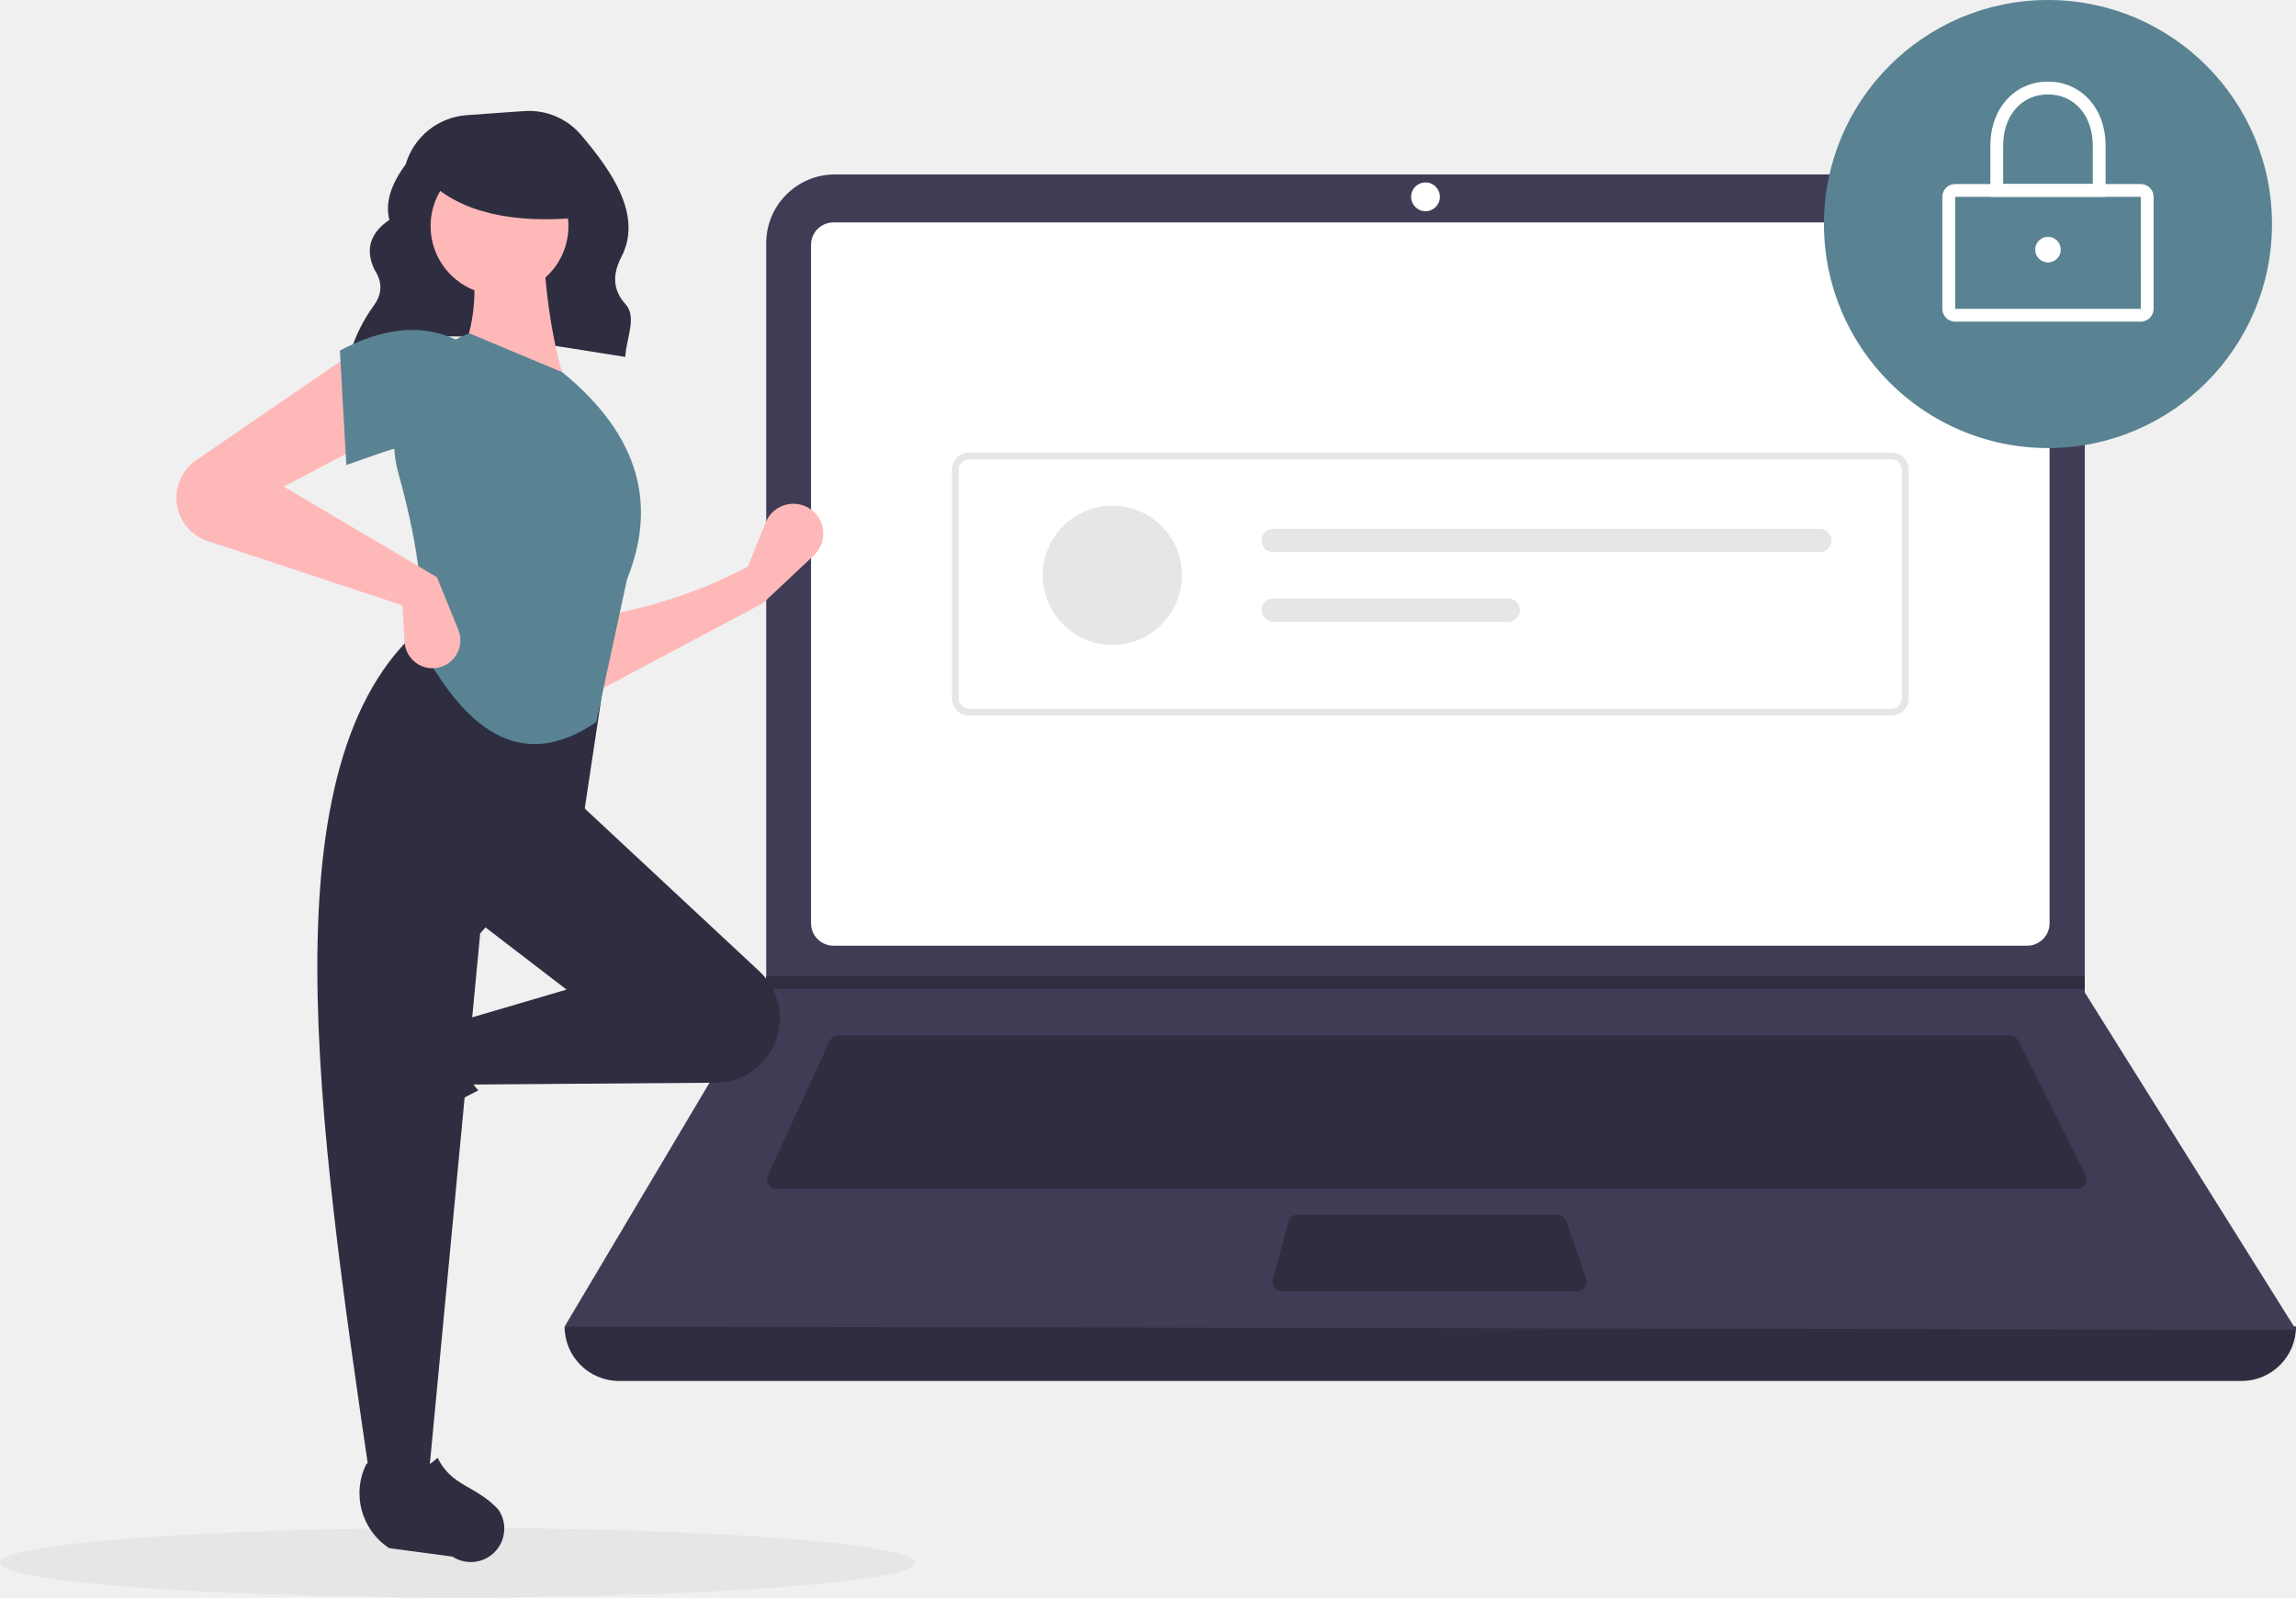
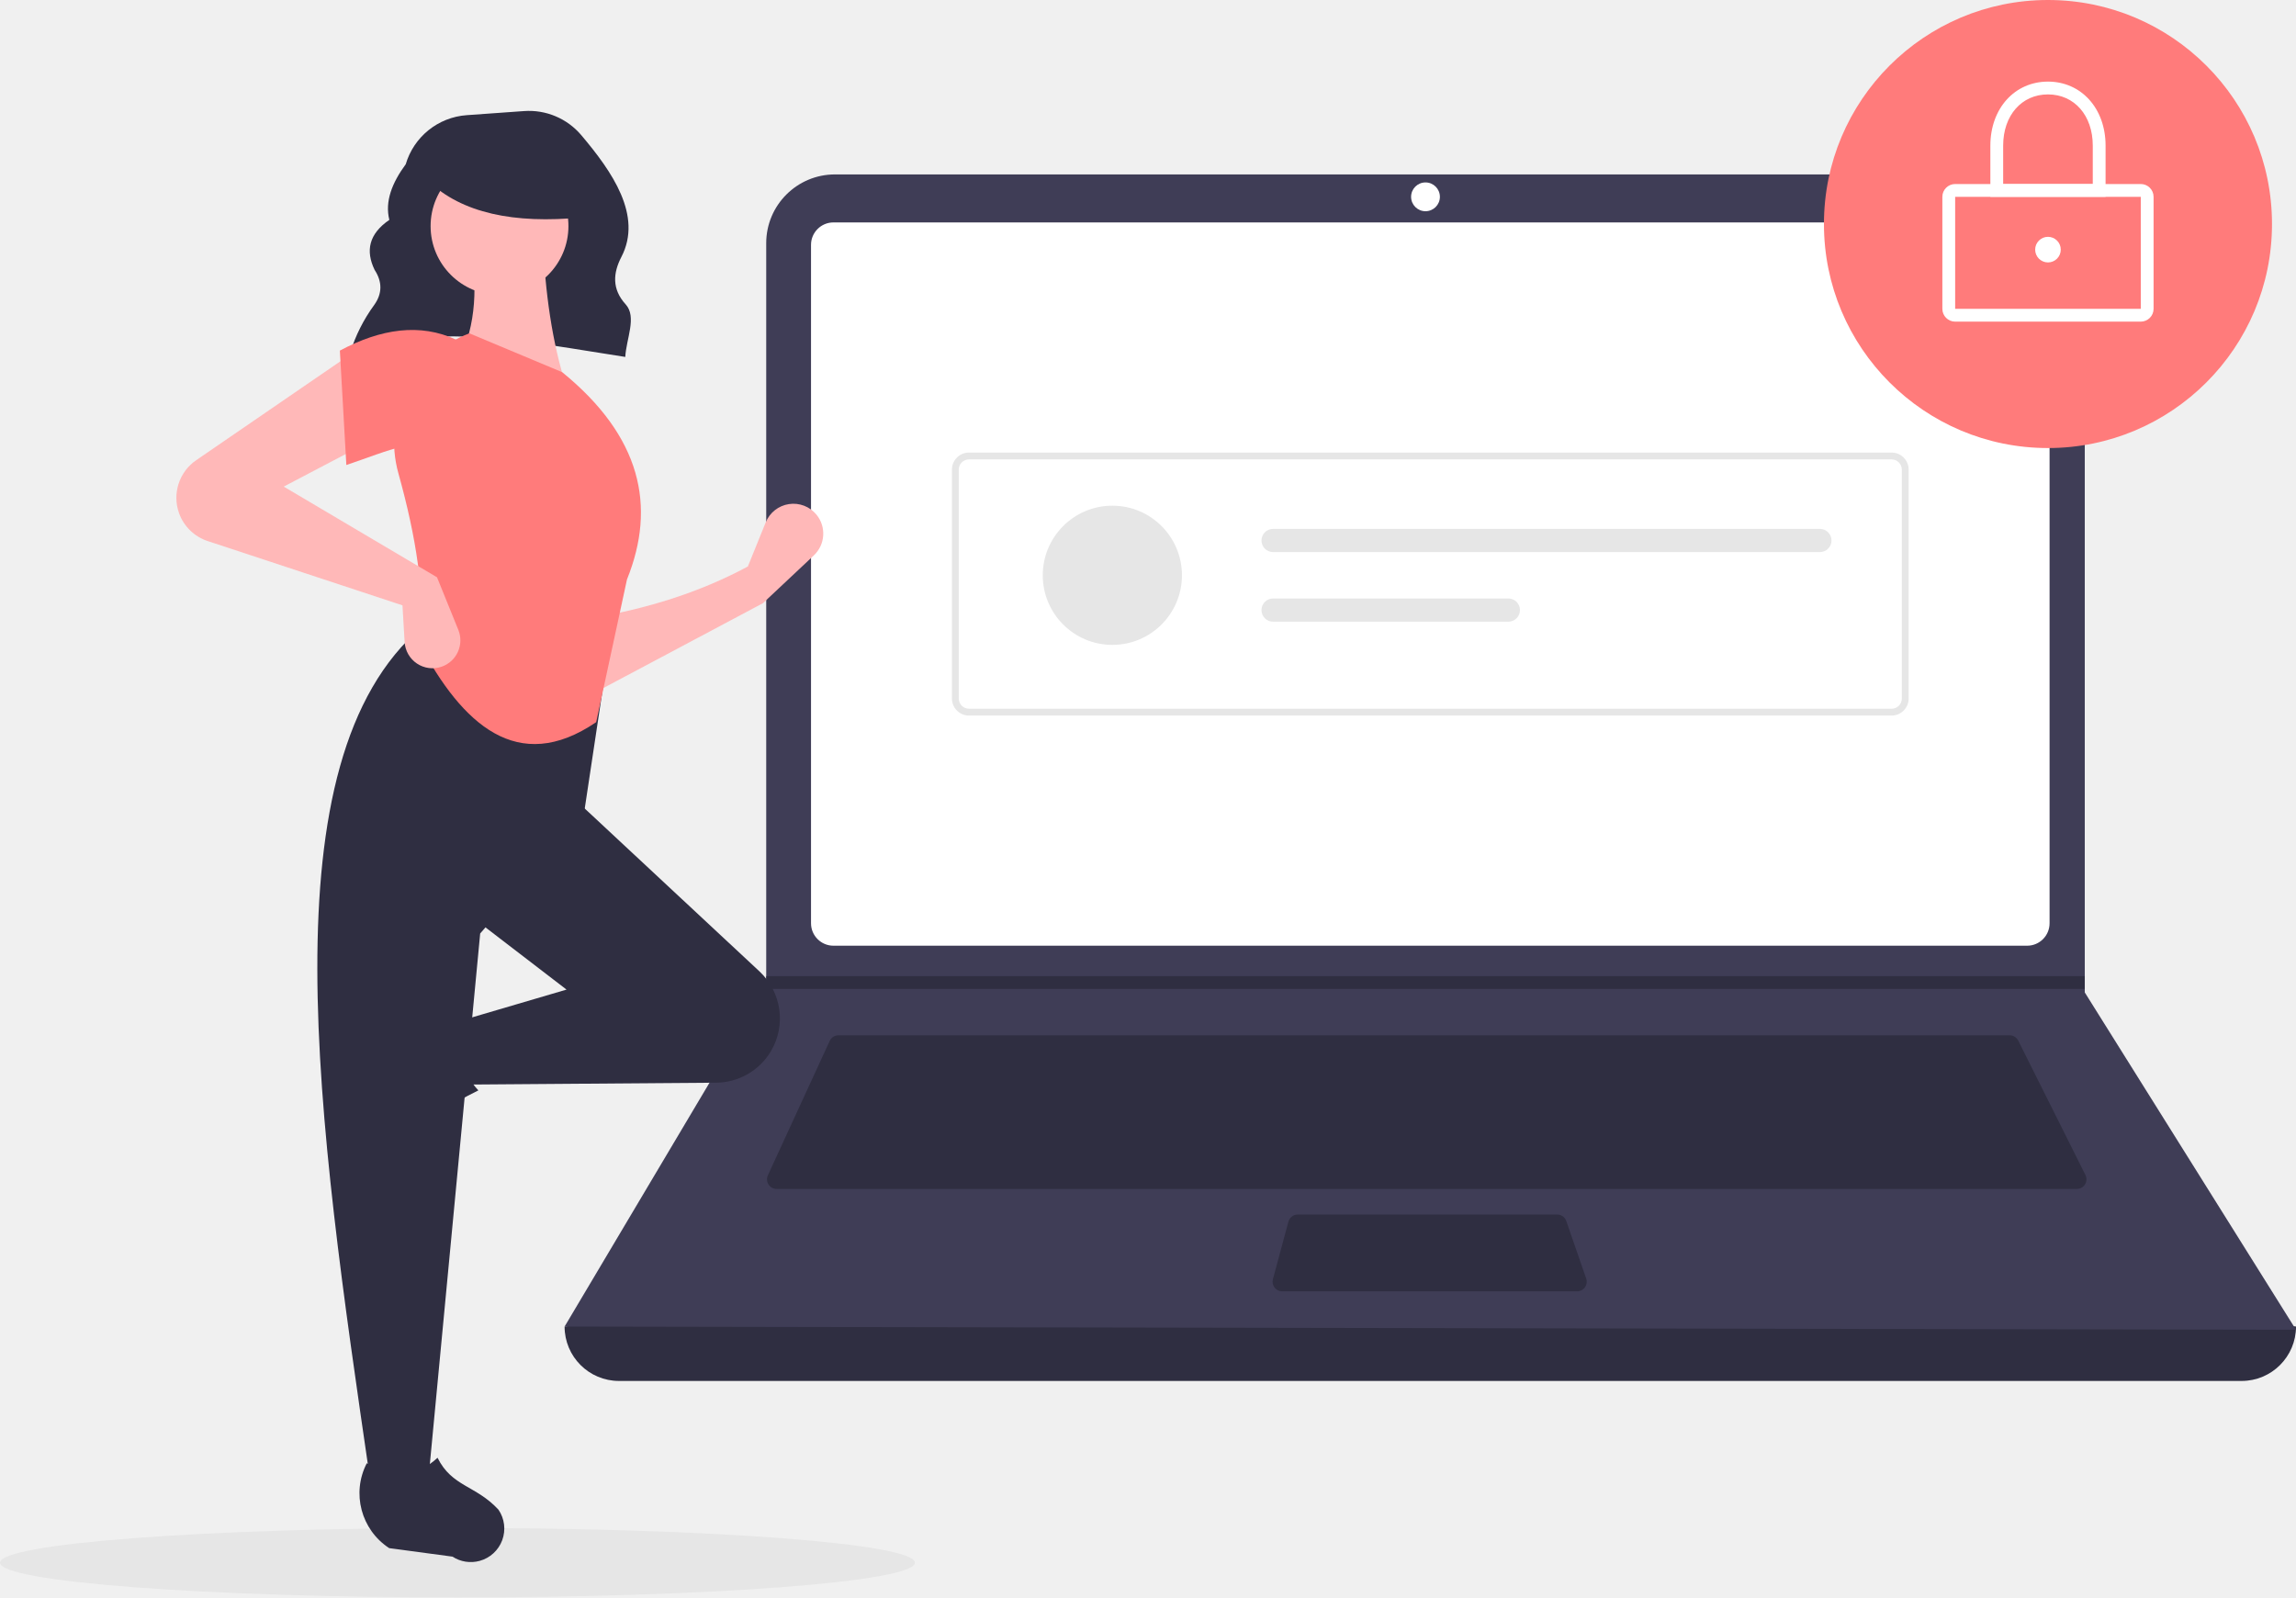
<svg xmlns="http://www.w3.org/2000/svg" data-name="Layer 1" width="793" height="551.732" viewBox="0 0 793 551.732">
  <ellipse cx="158" cy="539.732" rx="158" ry="12" fill="#e6e6e6" />
  <path d="M324.272,296.554c27.497-11.695,61.744-4.285,95.191.858.311-6.228,4.084-13.808.132-18.153-4.801-5.279-4.359-10.825-1.47-16.404,7.388-14.265-3.197-29.444-13.884-42.065a23.669,23.669,0,0,0-19.755-8.292l-19.797,1.414A23.709,23.709,0,0,0,343.635,230.859v0c-4.727,6.429-7.257,12.841-5.664,19.219-7.081,4.839-8.27,10.68-5.089,17.264,2.698,4.146,2.669,8.182-.123,12.106a55.891,55.891,0,0,0-8.31,16.506Z" transform="translate(-203.5 -174.1342)" fill="#2f2e41" />
  <path d="M977.709,651.097H417.291A18.791,18.791,0,0,1,398.5,632.306h0q304.727-35.415,598,0h0A18.791,18.791,0,0,1,977.709,651.097Z" transform="translate(-203.5 -174.1342)" fill="#2f2e41" />
  <path d="M996.5,633.412l-598-1.105,69.306-116.616.332-.553V258.131a23.752,23.752,0,0,1,23.754-23.754H899.792a23.752,23.752,0,0,1,23.754,23.754V516.906Z" transform="translate(-203.5 -174.1342)" fill="#3f3d56" />
  <path d="M491.35,250.957a7.746,7.746,0,0,0-7.738,7.738V493.031a7.747,7.747,0,0,0,7.738,7.738H903.65a7.747,7.747,0,0,0,7.738-7.738V258.694a7.747,7.747,0,0,0-7.738-7.738Z" transform="translate(-203.5 -174.1342)" fill="#fff" />
  <path d="M493.078,531.718a3.325,3.325,0,0,0-3.013,1.93l-21.355,46.425a3.316,3.316,0,0,0,3.012,4.702H920.814a3.316,3.316,0,0,0,2.965-4.799L900.567,533.551a3.299,3.299,0,0,0-2.965-1.833Z" transform="translate(-203.5 -174.1342)" fill="#2f2e41" />
  <circle cx="492.342" cy="67.98" r="4.974" fill="#fff" />
  <path d="M651.7,593.619a3.321,3.321,0,0,0-3.202,2.454l-5.357,19.896a3.316,3.316,0,0,0,3.202,4.179h101.874a3.315,3.315,0,0,0,3.133-4.401l-6.887-19.896a3.318,3.318,0,0,0-3.134-2.231Z" transform="translate(-203.5 -174.1342)" fill="#2f2e41" />
  <polygon points="720.046 337.135 720.046 341.556 264.306 341.556 264.649 341.004 264.649 337.135 720.046 337.135" fill="#2f2e41" />
-   <circle cx="707.335" cy="77.375" r="77.375" fill="#598392" />
+   <circle cx="707.335" cy="77.375" r="77.375" fill="#ff7b7b" />
  <path d="M942.89,285.223H878.779a4.426,4.426,0,0,1-4.421-4.421V242.114a4.426,4.426,0,0,1,4.421-4.421H942.89a4.426,4.426,0,0,1,4.421,4.421v38.688A4.426,4.426,0,0,1,942.89,285.223Zm-64.111-43.109v38.688h64.114L942.89,242.114Z" transform="translate(-203.5 -174.1342)" fill="#fff" />
  <path d="M930.731,242.114h-39.793V224.428c0-12.81,8.368-22.107,19.896-22.107s19.896,9.297,19.896,22.107Zm-35.372-4.421h30.95V224.428c0-10.413-6.363-17.686-15.475-17.686s-15.475,7.273-15.475,17.686Z" transform="translate(-203.5 -174.1342)" fill="#fff" />
  <circle cx="707.335" cy="86.218" r="4.421" fill="#fff" />
  <path d="M856.82,421.284H538.18a5.908,5.908,0,0,1-5.901-5.901V336.342a5.908,5.908,0,0,1,5.901-5.901H856.82a5.908,5.908,0,0,1,5.901,5.901V415.383A5.908,5.908,0,0,1,856.82,421.284Zm-318.64-88.482a3.544,3.544,0,0,0-3.54,3.54V415.383a3.544,3.544,0,0,0,3.54,3.54H856.82a3.544,3.544,0,0,0,3.54-3.54V336.342a3.544,3.544,0,0,0-3.54-3.54Z" transform="translate(-203.5 -174.1342)" fill="#e6e6e6" />
  <circle cx="384.19" cy="198.695" r="24.036" fill="#e6e6e6" />
  <path d="M643.203,356.805a4.006,4.006,0,1,0,0,8.012H832.061a4.006,4.006,0,0,0,0-8.012Z" transform="translate(-203.5 -174.1342)" fill="#e6e6e6" />
  <path d="M643.203,380.842a4.006,4.006,0,1,0,0,8.012H724.469a4.006,4.006,0,1,0,0-8.012Z" transform="translate(-203.5 -174.1342)" fill="#e6e6e6" />
  <path d="M467.022,382.462,408.119,413.778l-.746-26.096c19.226-3.209,37.517-8.797,54.429-17.895l6.16-15.22a10.318,10.318,0,0,1,17.536-2.678l0,0a10.318,10.318,0,0,1-.908,14.069Z" transform="translate(-203.5 -174.1342)" fill="#ffb8b8" />
  <path d="M323.098,563.267v0a11.574,11.574,0,0,1,1.469-9.363l12.939-19.858a22.612,22.612,0,0,1,29.335-7.739h0c-5.438,9.256-4.68,17.377,1.878,24.434a117.631,117.631,0,0,0-27.936,19.045A11.574,11.574,0,0,1,323.098,563.267Z" transform="translate(-203.5 -174.1342)" fill="#2f2e41" />
  <path d="M469.705,537.303l0,0a22.203,22.203,0,0,1-18.871,10.779l-85.96.651-3.728-21.623,38.026-11.184-32.061-24.605L402.154,450.313l63.65,59.324A22.203,22.203,0,0,1,469.705,537.303Z" transform="translate(-203.5 -174.1342)" fill="#2f2e41" />
  <path d="M351.453,685.179H331.321c-18.075-123.898-36.474-248.142,17.895-294.515l64.122,10.439L405.136,455.532l-35.789,41.008Z" transform="translate(-203.5 -174.1342)" fill="#2f2e41" />
  <path d="M369.149,713.246h0a11.574,11.574,0,0,1-9.363-1.469l-21.859-2.938a22.612,22.612,0,0,1-7.741-29.335v0c9.257,5.437,17.377,4.679,24.434-1.879,4.986,10.067,13.201,9.453,21.047,17.935A11.574,11.574,0,0,1,369.149,713.246Z" transform="translate(-203.5 -174.1342)" fill="#2f2e41" />
  <path d="M399.172,307.902l-37.28-8.947c6.192-12.674,6.702-26.776,3.728-41.754l25.351-.746C391.764,275.08,394.167,292.481,399.172,307.902Z" transform="translate(-203.5 -174.1342)" fill="#ffb8b8" />
-   <path d="M409.418,423.552c-27.139,18.493-46.314.633-60.947-26.923,2.033-16.862-1.259-37.041-7.357-58.966a40.138,40.138,0,0,1,24.506-48.401h0l32.061,13.421c27.224,22.19,32.582,46.227,22.368,71.578Z" transform="translate(-203.5 -174.1342)" fill="#598392" />
+   <path d="M409.418,423.552c-27.139,18.493-46.314.633-60.947-26.923,2.033-16.862-1.259-37.041-7.357-58.966a40.138,40.138,0,0,1,24.506-48.401h0l32.061,13.421c27.224,22.19,32.582,46.227,22.368,71.578Z" transform="translate(-203.5 -174.1342)" fill="#ff7b7b" />
  <path d="M331.321,326.542,301.497,342.2l52.938,31.316,7.366,18.17a9.637,9.637,0,0,1-5.789,12.731h0a9.637,9.637,0,0,1-12.762-8.544l-.745-12.663-67.284-22.204a15.733,15.733,0,0,1-9.873-9.611v0a15.733,15.733,0,0,1,5.903-18.303l54.105-37.118Z" transform="translate(-203.5 -174.1342)" fill="#ffb8b8" />
-   <path d="M361.146,329.524c-12.439-5.451-23.749.47-38.026,5.219l-2.237-39.517c14.176-7.556,27.692-9.593,40.263-3.728Z" transform="translate(-203.5 -174.1342)" fill="#598392" />
+   <path d="M361.146,329.524c-12.439-5.451-23.749.47-38.026,5.219l-2.237-39.517c14.176-7.556,27.692-9.593,40.263-3.728Z" transform="translate(-203.5 -174.1342)" fill="#ff7b7b" />
  <circle cx="172.525" cy="78.093" r="23.802" fill="#ffb8b8" />
  <path d="M404.5,249.224c-23.566,2.308-41.523-1.546-53-12.52v-8.838h51Z" transform="translate(-203.5 -174.1342)" fill="#2f2e41" />
</svg>
